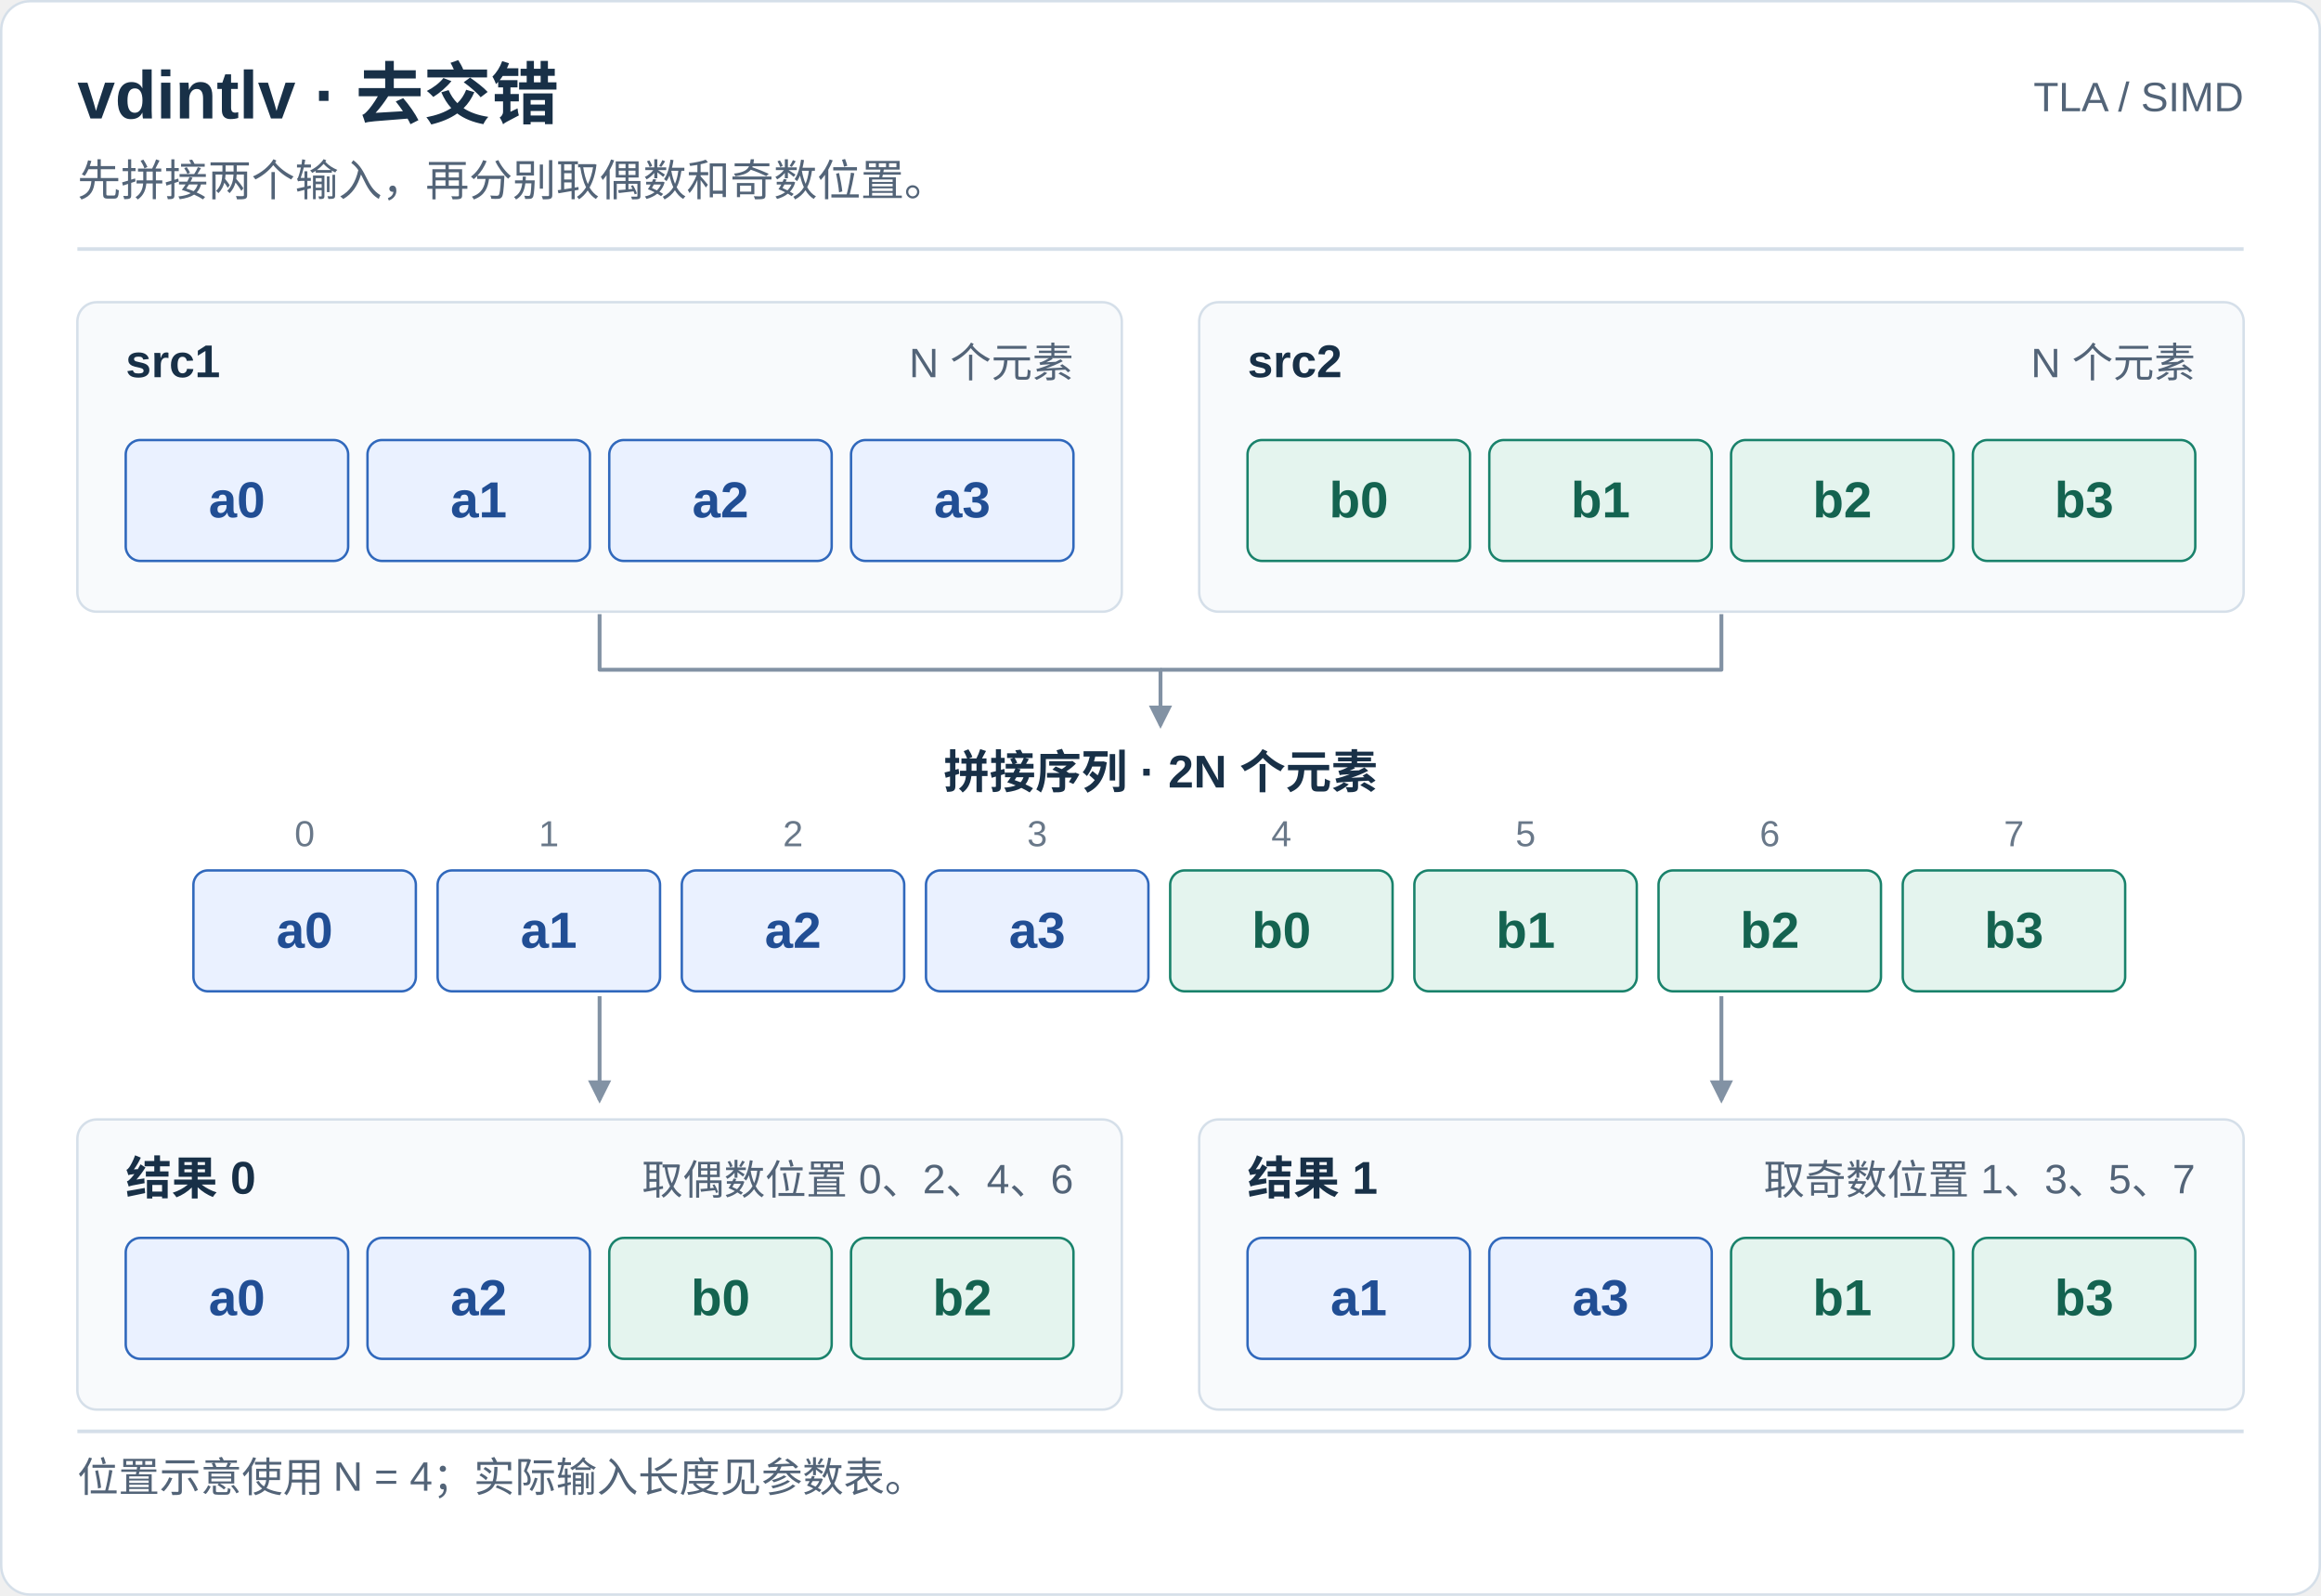
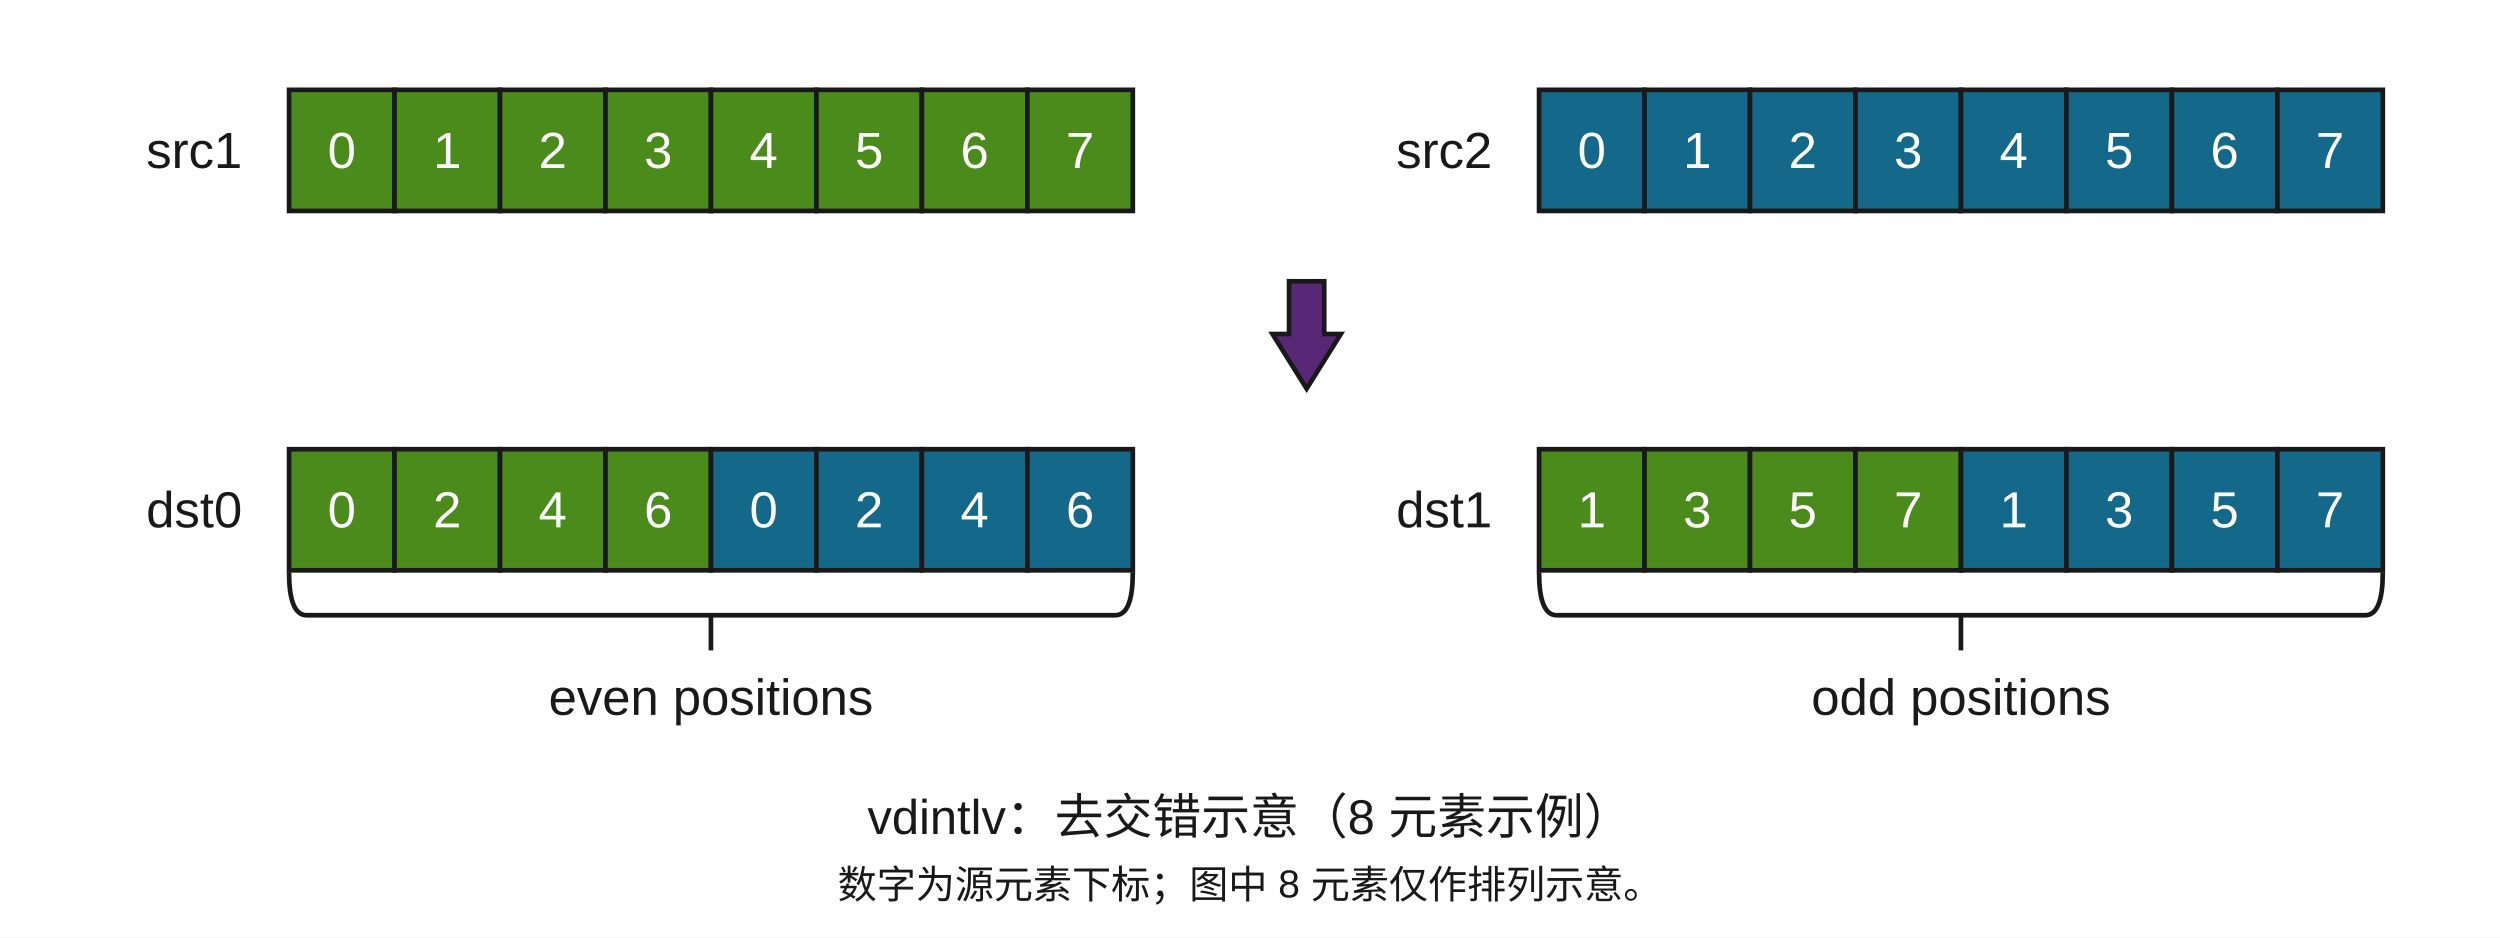
- <svg xmlns="http://www.w3.org/2000/svg" width="960" height="660" viewBox="0 0 960 660" role="img" aria-labelledby="title desc">
-   <defs>
-     <marker id="arrow" viewBox="0 0 10 10" refX="8.5" refY="5" markerWidth="6" markerHeight="6" orient="auto-start-reverse">
-       <path d="M 0 0 L 10 5 L 0 10 Z" fill="#8292A4" />
-     </marker>
-   </defs>
+ <svg xmlns="http://www.w3.org/2000/svg" width="1280" height="480" viewBox="0 0 1280 480" role="img" aria-labelledby="title desc">
  <style>
-     text { font-family: Arial, "Hiragino Sans GB", "Microsoft YaHei", "Noto Sans CJK SC", sans-serif; fill: #183047; }
-     .title { font-size: 28px; font-weight: 700; }
-     .subtitle { font-size: 18px; fill: #536478; }
-     .label { font-size: 19px; font-weight: 600; }
-     .small { font-size: 17px; fill: #536478; }
-     .index { font-size: 15px; fill: #697889; }
-     .cell { font-size: 21px; font-weight: 600; }
+     text { font-family: Arial, "Hiragino Sans GB", "Microsoft YaHei", "Noto Sans CJK SC", sans-serif; fill: #191919; font-size: 26px; }
+     .value { fill: #FFFFFF; }
+     .note { font-size: 20px; }
+     .index { font-size: 18px; }
+     .caption { font-size: 25px; }
  </style>
-   <rect x="0.5" y="0.5" width="959" height="659" rx="12" fill="#FFFFFF" stroke="#D5DFE9" />
-   <text x="32" y="49" class="title">vdintlv · 去交错</text>
-   <text x="928" y="46" class="small" text-anchor="end">TLA / SIMD</text>
-   <text x="32" y="81" class="subtitle">先拼接两个输入，再分别取偶数和奇数位置。</text>
-   <line x1="32" y1="103" x2="928" y2="103" stroke="#D5DFE9" stroke-width="1.5" />
-   <rect x="32" y="125" width="432" height="128" rx="8" fill="#F8FAFC" stroke="#D5DFE9" />
-   <text x="52" y="156" class="label">src1</text>
-   <text x="444" y="156" class="small" text-anchor="end">N 个元素</text>
-   <rect x="52" y="182" width="92" height="50" rx="6" fill="#EAF1FF" stroke="#3068BC" />
-   <text x="98.0" y="214.0" class="cell" text-anchor="middle" style="fill:#214E94">a0</text>
-   <rect x="152" y="182" width="92" height="50" rx="6" fill="#EAF1FF" stroke="#3068BC" />
-   <text x="198.0" y="214.0" class="cell" text-anchor="middle" style="fill:#214E94">a1</text>
-   <rect x="252" y="182" width="92" height="50" rx="6" fill="#EAF1FF" stroke="#3068BC" />
-   <text x="298.0" y="214.0" class="cell" text-anchor="middle" style="fill:#214E94">a2</text>
-   <rect x="352" y="182" width="92" height="50" rx="6" fill="#EAF1FF" stroke="#3068BC" />
-   <text x="398.0" y="214.0" class="cell" text-anchor="middle" style="fill:#214E94">a3</text>
-   <rect x="496" y="125" width="432" height="128" rx="8" fill="#F8FAFC" stroke="#D5DFE9" />
-   <text x="516" y="156" class="label">src2</text>
-   <text x="908" y="156" class="small" text-anchor="end">N 个元素</text>
-   <rect x="516" y="182" width="92" height="50" rx="6" fill="#E4F4EE" stroke="#19826B" />
-   <text x="562.0" y="214.0" class="cell" text-anchor="middle" style="fill:#146350">b0</text>
-   <rect x="616" y="182" width="92" height="50" rx="6" fill="#E4F4EE" stroke="#19826B" />
-   <text x="662.0" y="214.0" class="cell" text-anchor="middle" style="fill:#146350">b1</text>
-   <rect x="716" y="182" width="92" height="50" rx="6" fill="#E4F4EE" stroke="#19826B" />
-   <text x="762.0" y="214.0" class="cell" text-anchor="middle" style="fill:#146350">b2</text>
-   <rect x="816" y="182" width="92" height="50" rx="6" fill="#E4F4EE" stroke="#19826B" />
-   <text x="862.0" y="214.0" class="cell" text-anchor="middle" style="fill:#146350">b3</text>
-   <path d="M 248 254 V 277 H 480 V 300" fill="none" stroke="#8292A4" stroke-width="1.6" stroke-linejoin="round" marker-end="url(#arrow)" />
-   <path d="M 712 254 V 277 H 480" fill="none" stroke="#8292A4" stroke-width="1.6" stroke-linejoin="round" />
-   <text x="480" y="326" class="label" text-anchor="middle">拼接序列 · 2N 个元素</text>
-   <rect x="80" y="360" width="92" height="50" rx="6" fill="#EAF1FF" stroke="#3068BC" />
-   <text x="126.0" y="392.0" class="cell" text-anchor="middle" style="fill:#214E94">a0</text>
-   <text x="126.0" y="350" class="index" text-anchor="middle">0</text>
-   <rect x="181" y="360" width="92" height="50" rx="6" fill="#EAF1FF" stroke="#3068BC" />
-   <text x="227.0" y="392.0" class="cell" text-anchor="middle" style="fill:#214E94">a1</text>
-   <text x="227.0" y="350" class="index" text-anchor="middle">1</text>
-   <rect x="282" y="360" width="92" height="50" rx="6" fill="#EAF1FF" stroke="#3068BC" />
-   <text x="328.0" y="392.0" class="cell" text-anchor="middle" style="fill:#214E94">a2</text>
-   <text x="328.0" y="350" class="index" text-anchor="middle">2</text>
-   <rect x="383" y="360" width="92" height="50" rx="6" fill="#EAF1FF" stroke="#3068BC" />
-   <text x="429.0" y="392.0" class="cell" text-anchor="middle" style="fill:#214E94">a3</text>
-   <text x="429.0" y="350" class="index" text-anchor="middle">3</text>
-   <rect x="484" y="360" width="92" height="50" rx="6" fill="#E4F4EE" stroke="#19826B" />
-   <text x="530.0" y="392.0" class="cell" text-anchor="middle" style="fill:#146350">b0</text>
-   <text x="530.0" y="350" class="index" text-anchor="middle">4</text>
-   <rect x="585" y="360" width="92" height="50" rx="6" fill="#E4F4EE" stroke="#19826B" />
-   <text x="631.0" y="392.0" class="cell" text-anchor="middle" style="fill:#146350">b1</text>
-   <text x="631.0" y="350" class="index" text-anchor="middle">5</text>
-   <rect x="686" y="360" width="92" height="50" rx="6" fill="#E4F4EE" stroke="#19826B" />
-   <text x="732.0" y="392.0" class="cell" text-anchor="middle" style="fill:#146350">b2</text>
-   <text x="732.0" y="350" class="index" text-anchor="middle">6</text>
-   <rect x="787" y="360" width="92" height="50" rx="6" fill="#E4F4EE" stroke="#19826B" />
-   <text x="833.0" y="392.0" class="cell" text-anchor="middle" style="fill:#146350">b3</text>
-   <text x="833.0" y="350" class="index" text-anchor="middle">7</text>
-   <path d="M 248 412 V 455" fill="none" stroke="#8292A4" stroke-width="1.6" stroke-linejoin="round" marker-end="url(#arrow)" />
-   <path d="M 712 412 V 455" fill="none" stroke="#8292A4" stroke-width="1.6" stroke-linejoin="round" marker-end="url(#arrow)" />
-   <rect x="32" y="463" width="432" height="120" rx="8" fill="#F8FAFC" stroke="#D5DFE9" />
-   <text x="52" y="494" class="label">结果 0</text>
-   <text x="444" y="494" class="small" text-anchor="end">取偶数位置 0、2、4、6</text>
-   <rect x="52" y="512" width="92" height="50" rx="6" fill="#EAF1FF" stroke="#3068BC" />
-   <text x="98.0" y="544.0" class="cell" text-anchor="middle" style="fill:#214E94">a0</text>
-   <rect x="152" y="512" width="92" height="50" rx="6" fill="#EAF1FF" stroke="#3068BC" />
-   <text x="198.0" y="544.0" class="cell" text-anchor="middle" style="fill:#214E94">a2</text>
-   <rect x="252" y="512" width="92" height="50" rx="6" fill="#E4F4EE" stroke="#19826B" />
-   <text x="298.0" y="544.0" class="cell" text-anchor="middle" style="fill:#146350">b0</text>
-   <rect x="352" y="512" width="92" height="50" rx="6" fill="#E4F4EE" stroke="#19826B" />
-   <text x="398.0" y="544.0" class="cell" text-anchor="middle" style="fill:#146350">b2</text>
-   <rect x="496" y="463" width="432" height="120" rx="8" fill="#F8FAFC" stroke="#D5DFE9" />
-   <text x="516" y="494" class="label">结果 1</text>
-   <text x="908" y="494" class="small" text-anchor="end">取奇数位置 1、3、5、7</text>
-   <rect x="516" y="512" width="92" height="50" rx="6" fill="#EAF1FF" stroke="#3068BC" />
-   <text x="562.0" y="544.0" class="cell" text-anchor="middle" style="fill:#214E94">a1</text>
-   <rect x="616" y="512" width="92" height="50" rx="6" fill="#EAF1FF" stroke="#3068BC" />
-   <text x="662.0" y="544.0" class="cell" text-anchor="middle" style="fill:#214E94">a3</text>
-   <rect x="716" y="512" width="92" height="50" rx="6" fill="#E4F4EE" stroke="#19826B" />
-   <text x="762.0" y="544.0" class="cell" text-anchor="middle" style="fill:#146350">b1</text>
-   <rect x="816" y="512" width="92" height="50" rx="6" fill="#E4F4EE" stroke="#19826B" />
-   <text x="862.0" y="544.0" class="cell" text-anchor="middle" style="fill:#146350">b3</text>
-   <line x1="32" y1="592" x2="928" y2="592" stroke="#D5DFE9" stroke-width="1.5" />
-   <text x="32" y="617" class="small">位置示意使用 N = 4；实际输入长度见参数表。</text>
+   <rect width="1280" height="480" fill="#FFFFFF" />
+   <g id="src-0">
+     <rect x="148" y="46" width="54" height="62" fill="#4B8B1B" stroke="#191919" stroke-width="2.4" />
+     <text x="175" y="86" text-anchor="middle" class="value">0</text>
+     <rect x="202" y="46" width="54" height="62" fill="#4B8B1B" stroke="#191919" stroke-width="2.4" />
+     <text x="229" y="86" text-anchor="middle" class="value">1</text>
+     <rect x="256" y="46" width="54" height="62" fill="#4B8B1B" stroke="#191919" stroke-width="2.4" />
+     <text x="283" y="86" text-anchor="middle" class="value">2</text>
+     <rect x="310" y="46" width="54" height="62" fill="#4B8B1B" stroke="#191919" stroke-width="2.4" />
+     <text x="337" y="86" text-anchor="middle" class="value">3</text>
+     <rect x="364" y="46" width="54" height="62" fill="#4B8B1B" stroke="#191919" stroke-width="2.4" />
+     <text x="391" y="86" text-anchor="middle" class="value">4</text>
+     <rect x="418" y="46" width="54" height="62" fill="#4B8B1B" stroke="#191919" stroke-width="2.4" />
+     <text x="445" y="86" text-anchor="middle" class="value">5</text>
+     <rect x="472" y="46" width="54" height="62" fill="#4B8B1B" stroke="#191919" stroke-width="2.4" />
+     <text x="499" y="86" text-anchor="middle" class="value">6</text>
+     <rect x="526" y="46" width="54" height="62" fill="#4B8B1B" stroke="#191919" stroke-width="2.4" />
+     <text x="553" y="86" text-anchor="middle" class="value">7</text>
+   </g>
+   <text x="124" y="86" text-anchor="end">src1</text>
+   <g id="src-1">
+     <rect x="788" y="46" width="54" height="62" fill="#146889" stroke="#191919" stroke-width="2.4" />
+     <text x="815" y="86" text-anchor="middle" class="value">0</text>
+     <rect x="842" y="46" width="54" height="62" fill="#146889" stroke="#191919" stroke-width="2.4" />
+     <text x="869" y="86" text-anchor="middle" class="value">1</text>
+     <rect x="896" y="46" width="54" height="62" fill="#146889" stroke="#191919" stroke-width="2.4" />
+     <text x="923" y="86" text-anchor="middle" class="value">2</text>
+     <rect x="950" y="46" width="54" height="62" fill="#146889" stroke="#191919" stroke-width="2.4" />
+     <text x="977" y="86" text-anchor="middle" class="value">3</text>
+     <rect x="1004" y="46" width="54" height="62" fill="#146889" stroke="#191919" stroke-width="2.4" />
+     <text x="1031" y="86" text-anchor="middle" class="value">4</text>
+     <rect x="1058" y="46" width="54" height="62" fill="#146889" stroke="#191919" stroke-width="2.4" />
+     <text x="1085" y="86" text-anchor="middle" class="value">5</text>
+     <rect x="1112" y="46" width="54" height="62" fill="#146889" stroke="#191919" stroke-width="2.4" />
+     <text x="1139" y="86" text-anchor="middle" class="value">6</text>
+     <rect x="1166" y="46" width="54" height="62" fill="#146889" stroke="#191919" stroke-width="2.4" />
+     <text x="1193" y="86" text-anchor="middle" class="value">7</text>
+   </g>
+   <text x="764" y="86" text-anchor="end">src2</text>
+   <polygon points="660,144 678,144 678,171 686.5,171 669,199 651.5,171 660,171" fill="#582877" stroke="#191919" stroke-width="2.4" />
+   <g id="dst-0">
+     <rect x="148" y="230" width="54" height="62" fill="#4B8B1B" stroke="#191919" stroke-width="2.4" />
+     <text x="175" y="270" text-anchor="middle" class="value">0</text>
+     <rect x="202" y="230" width="54" height="62" fill="#4B8B1B" stroke="#191919" stroke-width="2.4" />
+     <text x="229" y="270" text-anchor="middle" class="value">2</text>
+     <rect x="256" y="230" width="54" height="62" fill="#4B8B1B" stroke="#191919" stroke-width="2.4" />
+     <text x="283" y="270" text-anchor="middle" class="value">4</text>
+     <rect x="310" y="230" width="54" height="62" fill="#4B8B1B" stroke="#191919" stroke-width="2.4" />
+     <text x="337" y="270" text-anchor="middle" class="value">6</text>
+     <rect x="364" y="230" width="54" height="62" fill="#146889" stroke="#191919" stroke-width="2.4" />
+     <text x="391" y="270" text-anchor="middle" class="value">0</text>
+     <rect x="418" y="230" width="54" height="62" fill="#146889" stroke="#191919" stroke-width="2.4" />
+     <text x="445" y="270" text-anchor="middle" class="value">2</text>
+     <rect x="472" y="230" width="54" height="62" fill="#146889" stroke="#191919" stroke-width="2.4" />
+     <text x="499" y="270" text-anchor="middle" class="value">4</text>
+     <rect x="526" y="230" width="54" height="62" fill="#146889" stroke="#191919" stroke-width="2.4" />
+     <text x="553" y="270" text-anchor="middle" class="value">6</text>
+   </g>
+   <text x="124" y="270" text-anchor="end">dst0</text>
+   <path d="M 148 293 Q 148 315 157 315 H 571 Q 580 315 580 293 M 364 315 V 333" fill="none" stroke="#191919" stroke-width="2.4" />
+   <text x="364" y="366" text-anchor="middle">even positions</text>
+   <g id="dst-1">
+     <rect x="788" y="230" width="54" height="62" fill="#4B8B1B" stroke="#191919" stroke-width="2.4" />
+     <text x="815" y="270" text-anchor="middle" class="value">1</text>
+     <rect x="842" y="230" width="54" height="62" fill="#4B8B1B" stroke="#191919" stroke-width="2.4" />
+     <text x="869" y="270" text-anchor="middle" class="value">3</text>
+     <rect x="896" y="230" width="54" height="62" fill="#4B8B1B" stroke="#191919" stroke-width="2.4" />
+     <text x="923" y="270" text-anchor="middle" class="value">5</text>
+     <rect x="950" y="230" width="54" height="62" fill="#4B8B1B" stroke="#191919" stroke-width="2.4" />
+     <text x="977" y="270" text-anchor="middle" class="value">7</text>
+     <rect x="1004" y="230" width="54" height="62" fill="#146889" stroke="#191919" stroke-width="2.4" />
+     <text x="1031" y="270" text-anchor="middle" class="value">1</text>
+     <rect x="1058" y="230" width="54" height="62" fill="#146889" stroke="#191919" stroke-width="2.4" />
+     <text x="1085" y="270" text-anchor="middle" class="value">3</text>
+     <rect x="1112" y="230" width="54" height="62" fill="#146889" stroke="#191919" stroke-width="2.4" />
+     <text x="1139" y="270" text-anchor="middle" class="value">5</text>
+     <rect x="1166" y="230" width="54" height="62" fill="#146889" stroke="#191919" stroke-width="2.4" />
+     <text x="1193" y="270" text-anchor="middle" class="value">7</text>
+   </g>
+   <text x="764" y="270" text-anchor="end">dst1</text>
+   <path d="M 788 293 Q 788 315 797 315 H 1211 Q 1220 315 1220 293 M 1004 315 V 333" fill="none" stroke="#191919" stroke-width="2.4" />
+   <text x="1004" y="366" text-anchor="middle">odd positions</text>
+   <text x="640" y="427" text-anchor="middle" class="caption">vdintlv：去交错示意（8 元素示例）</text>
+   <text x="640" y="460" text-anchor="middle" class="note">数字为源元素下标；图中 8 元素仅作排列示意。</text>
</svg>
